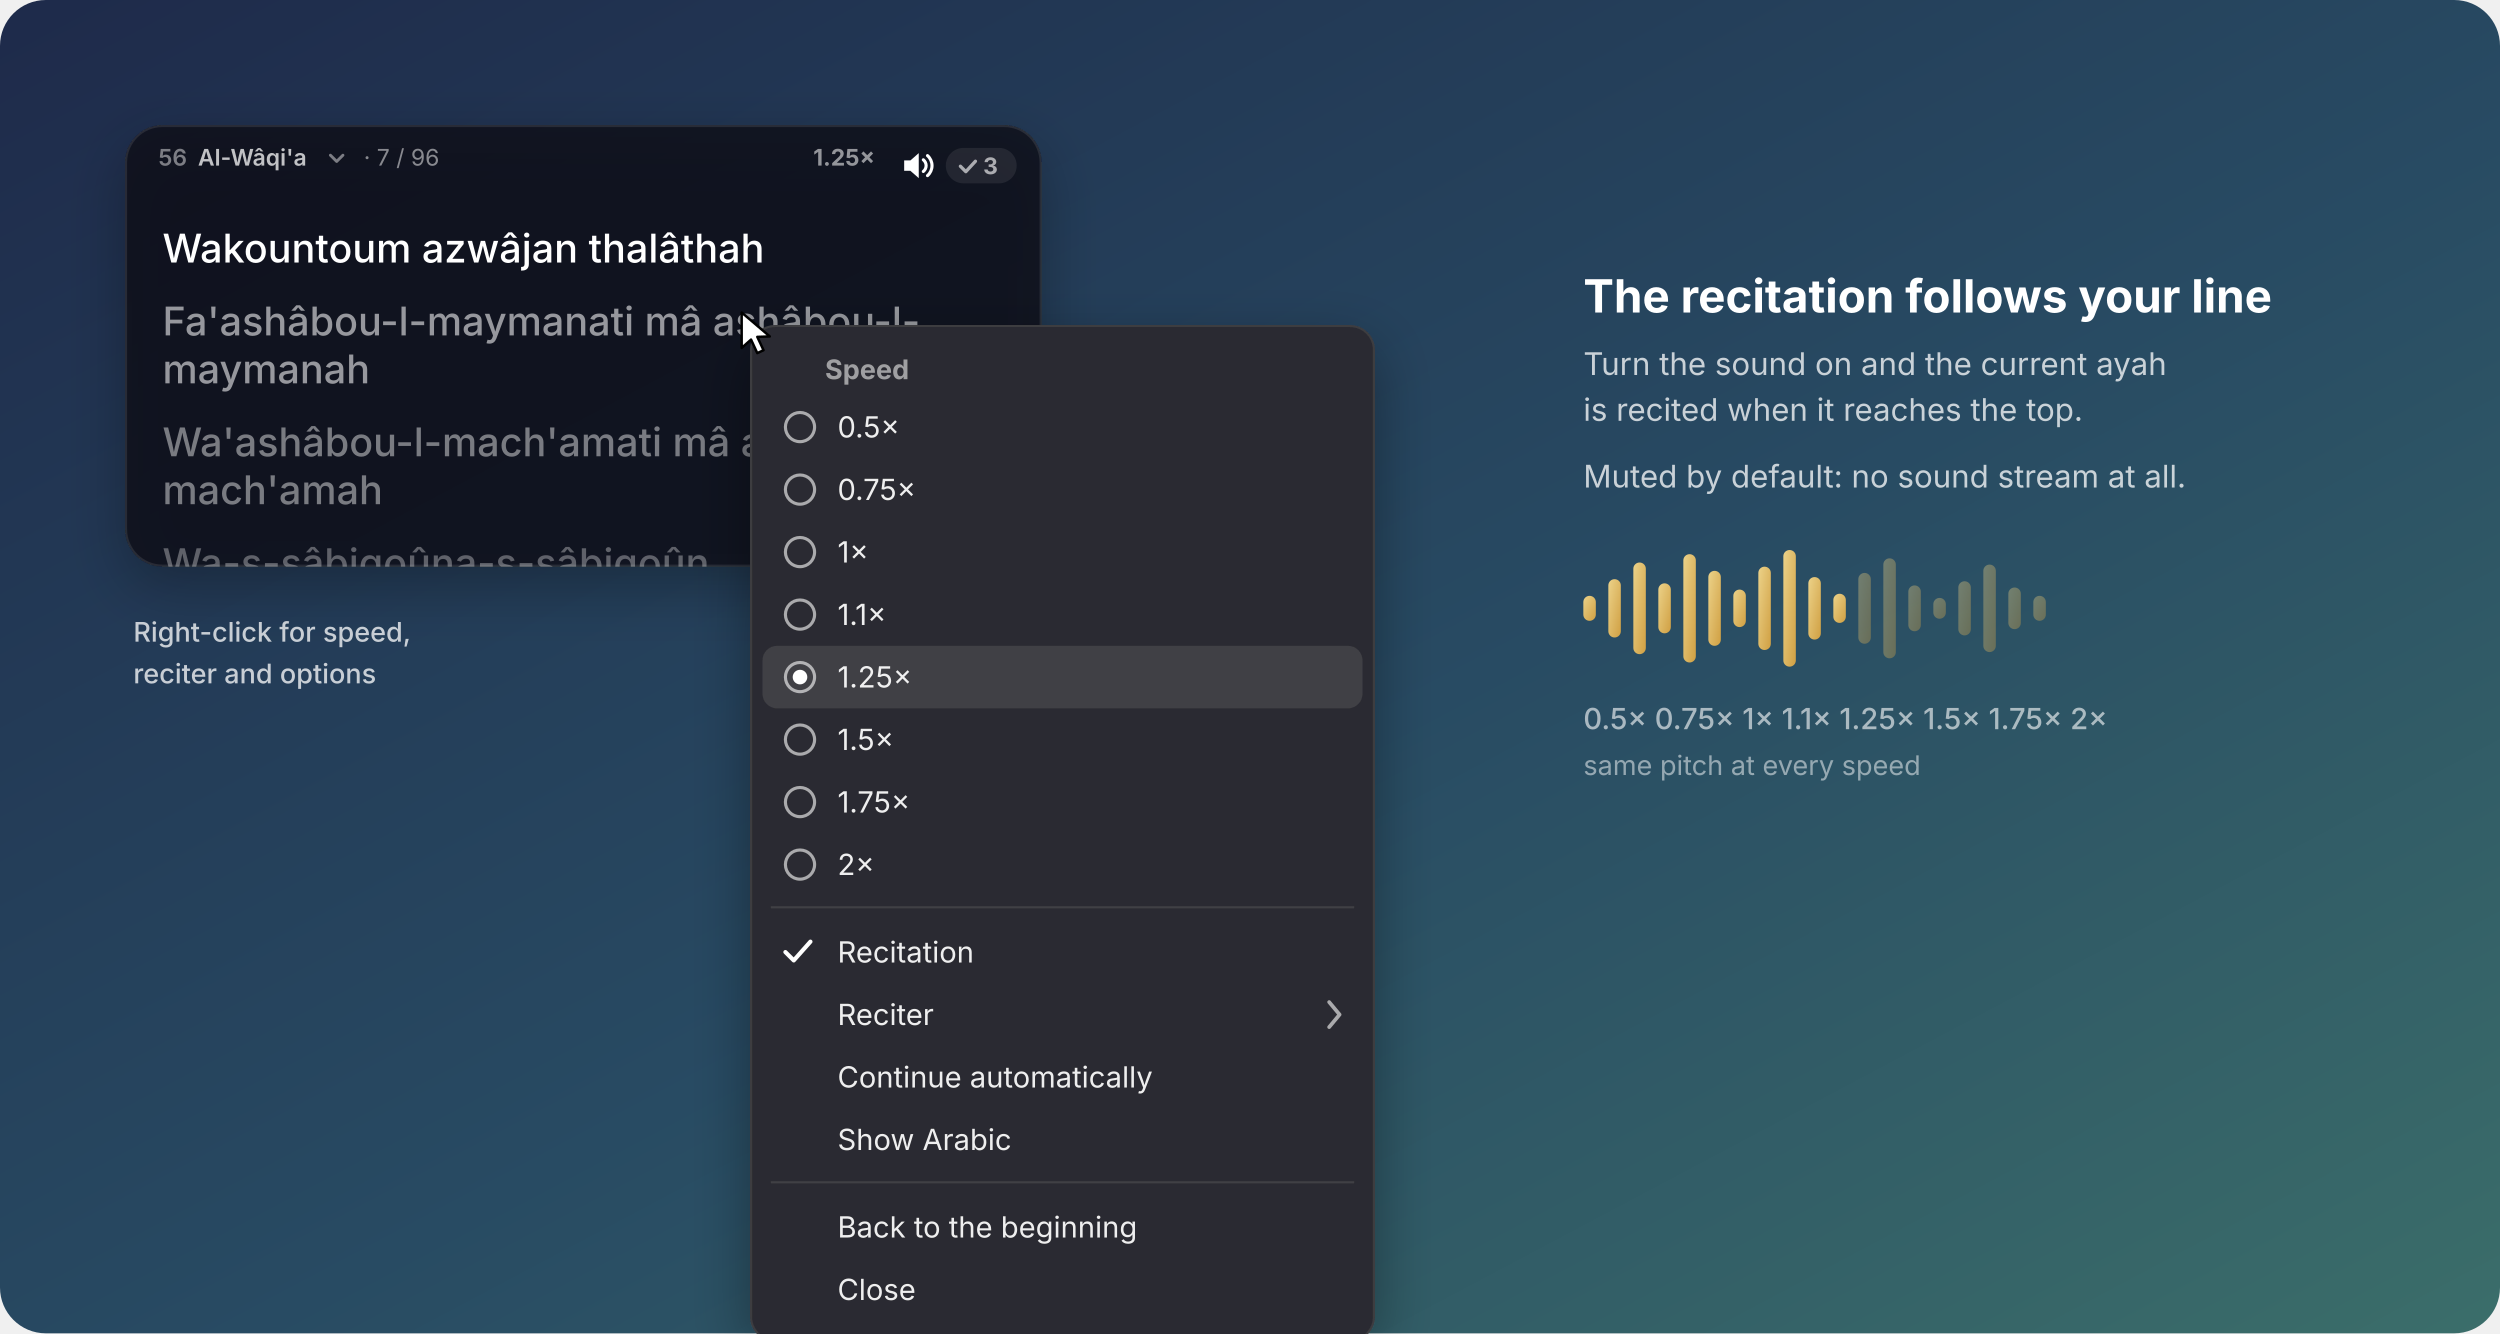
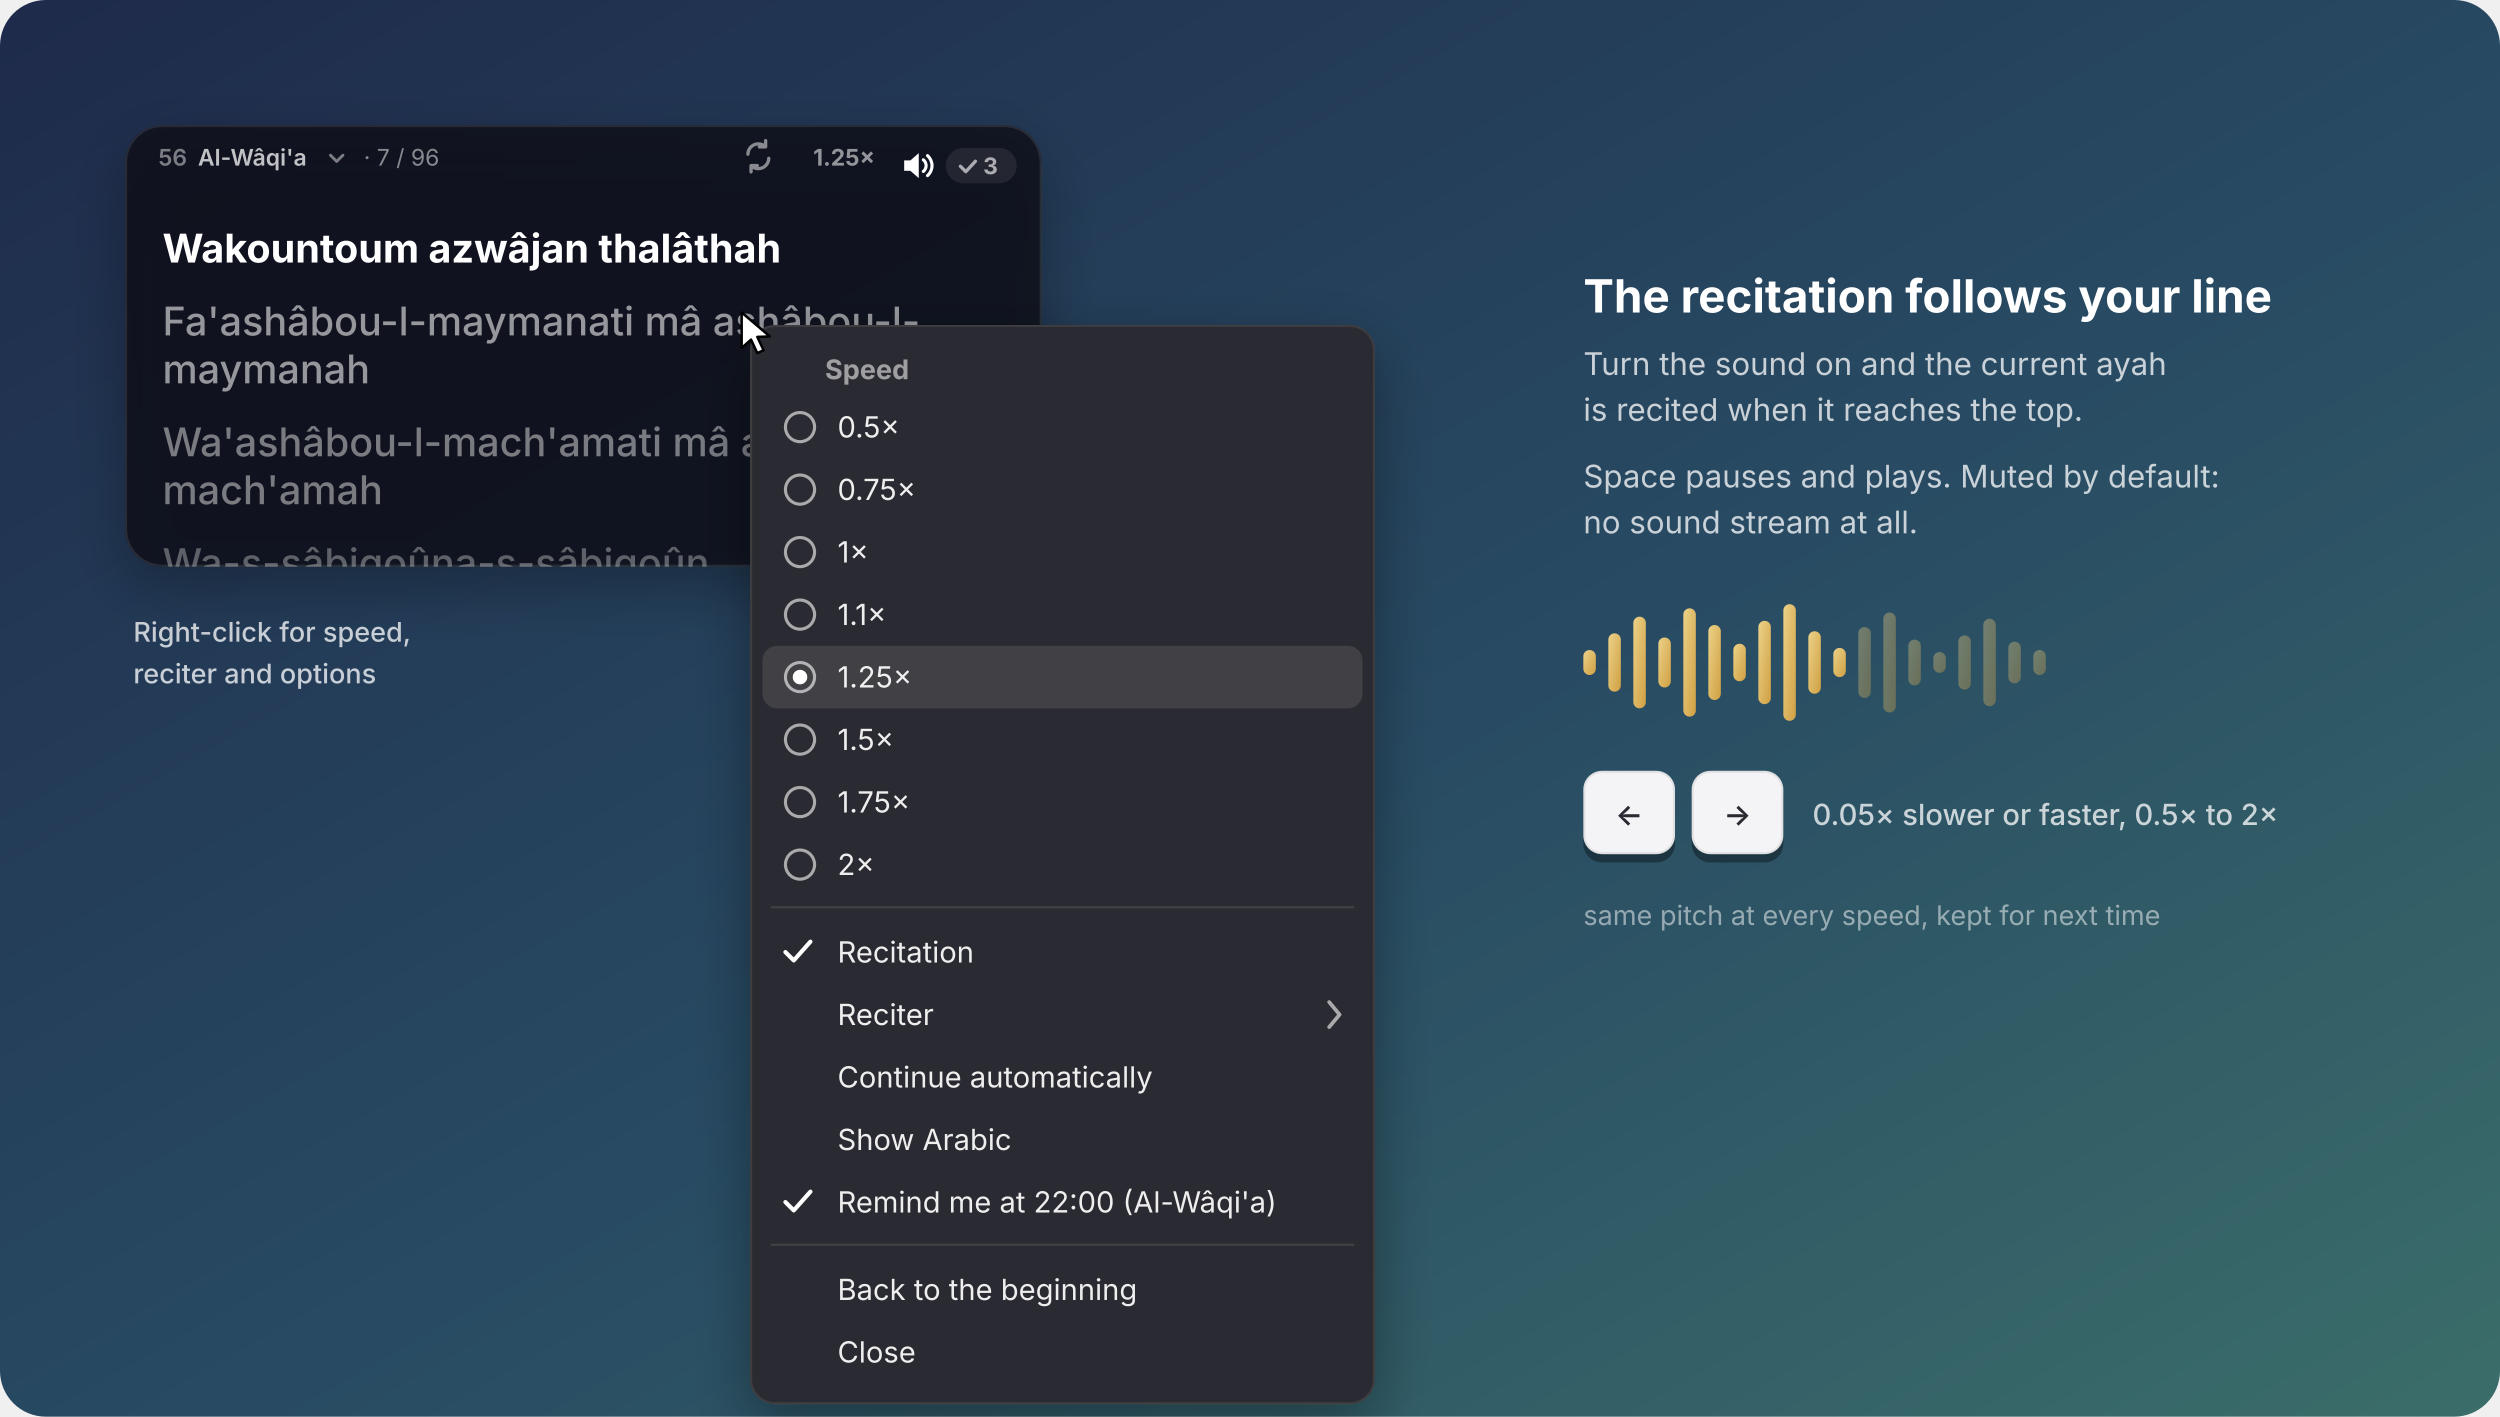
- <svg xmlns="http://www.w3.org/2000/svg" width="1200" height="640" viewBox="0 0 1200 640" role="img" aria-label="The right-click menu: speeds from 0.5× to 2×, Recitation, Reciter, Continue automatically, Show Arabic, Back to the beginning and Close.">
+ <svg xmlns="http://www.w3.org/2000/svg" width="1200" height="680" viewBox="0 0 1200 680" role="img" aria-label="The right-click menu: speeds from 0.5× to 2×, Recitation, Reciter, Continue automatically, Show Arabic, the 22:00 reminder, Back to the beginning and Close. The left and right arrows change the speed by 0.05.">
  <defs>
    <linearGradient id="wall" x1="0" y1="0" x2="1" y2="1">
      <stop offset="0" stop-color="#1e2a4a" />
      <stop offset="0.55" stop-color="#284b63" />
      <stop offset="1" stop-color="#3b6e6a" />
    </linearGradient>
    <radialGradient id="glow" cx="0.78" cy="0.18" r="0.6">
      <stop offset="0" stop-color="#f6d98b" stop-opacity="0.22" />
      <stop offset="1" stop-color="#f6d98b" stop-opacity="0" />
    </radialGradient>
    <linearGradient id="gold" x1="0" y1="0" x2="1" y2="1">
      <stop offset="0" stop-color="#f6d98b" />
      <stop offset="1" stop-color="#d9a441" />
    </linearGradient>
    <filter id="shadow" x="-20%" y="-20%" width="140%" height="160%">
      <feDropShadow dx="0" dy="10" stdDeviation="14" flood-color="#000" flood-opacity="0.35" />
    </filter>
    <filter id="blur" x="-5%" y="-20%" width="110%" height="140%">
      <feGaussianBlur stdDeviation="5" />
    </filter>
    <style>
    text { font-family: Inter, 'Adwaita Sans', Cantarell, 'Segoe UI', system-ui, sans-serif; }
    .mono { font-family: 'Adwaita Mono', 'JetBrains Mono', 'DejaVu Sans Mono', monospace; }
  </style>
  </defs>
-   <rect width="1200" height="640" rx="22" fill="url(#wall)" />
+   <rect width="1200" height="680" rx="22" fill="url(#wall)" />
  <g transform="translate(60,60) scale(1.0)">
    <rect width="440" height="212" rx="18" fill="#101014" fill-opacity="0.80" filter="url(#shadow)" />
    <rect x="0.5" y="0.5" width="439" height="211" rx="17.5" fill="none" stroke="#fff" stroke-opacity="0.10" />
    <clipPath id="clip6060">
      <rect x="0" y="36" width="440" height="176" />
    </clipPath>
    <text x="16" y="19.5" font-size="11" font-weight="600" fill="#fff" fill-opacity="0.45" text-anchor="start">56</text>
    <text x="35" y="19.5" font-size="11" font-weight="600" fill="#fff" fill-opacity="0.74" text-anchor="start">Al-Wâqi'a</text>
    <path d="M98.6 14.5l3 3 3-3" fill="none" stroke="#fff" stroke-opacity="0.45" stroke-width="1.4" stroke-linecap="round" stroke-linejoin="round" />
    <text x="114.6" y="19.5" font-size="11" font-weight="400" fill="#fff" fill-opacity="0.5" text-anchor="start">·  7 / 96</text>
+     <path transform="translate(304,15) scale(1.0)" d="M-5 -1a5 5 0 0 1 8.5-3.5M5 1a5 5 0 0 1-8.5 3.5M3.5-7.5v3h-3M-3.5 7.5v-3h3" fill="none" stroke="#fff" stroke-opacity="0.5" stroke-width="1.60" stroke-linecap="round" stroke-linejoin="round" />
    <text x="360" y="19.5" font-size="11" font-weight="700" fill="#fff" fill-opacity="0.55" text-anchor="end">1.25×</text>
    <g transform="translate(374,12.5)" fill="#fff" fill-opacity="1" stroke="#fff" stroke-opacity="1">
      <path d="M0 4.5h3l4-3.5v12l-4-3.5H0z" stroke="none" />
      <path d="M9.2 4.2a3.6 3.6 0 0 1 0 5.6M11.2 2.2a6.4 6.4 0 0 1 0 9.6" fill="none" stroke-width="1.5" stroke-linecap="round" />
    </g>
    <rect x="394" y="11" width="34" height="17" rx="8.5" fill="#ffffff" fill-opacity="0.08" />
    <path d="M401 19.8l2.6 2.6 4.6-5" fill="none" stroke="#ffffff" stroke-opacity="0.62" stroke-width="1.6" stroke-linecap="round" stroke-linejoin="round" />
    <text x="419" y="23.6" font-size="11" font-weight="700" fill="#ffffff" fill-opacity="0.62" text-anchor="end">3</text>
    <g clip-path="url(#clip6060)">
-       <text x="18" y="66" font-size="19" font-weight="500" fill="#fff" fill-opacity="1" text-anchor="start">Wakountoum azwâjan thalâthah</text>
+       <text x="18" y="66" font-size="19" font-weight="700" fill="#fff" fill-opacity="1" text-anchor="start">Wakountoum azwâjan thalâthah</text>
      <text x="18" y="101" font-size="19" font-weight="500" fill="#fff" fill-opacity="0.56" text-anchor="start">Fa'ashâbou-l-maymanati mâ ashâbou-l-</text>
      <text x="18" y="124" font-size="19" font-weight="500" fill="#fff" fill-opacity="0.56" text-anchor="start">maymanah</text>
      <text x="18" y="159" font-size="19" font-weight="500" fill="#fff" fill-opacity="0.44" text-anchor="start">Wa'ashâbou-l-mach'amati mâ ashâbou-l-</text>
      <text x="18" y="182" font-size="19" font-weight="500" fill="#fff" fill-opacity="0.44" text-anchor="start">mach'amah</text>
      <text x="18" y="217" font-size="19" font-weight="500" fill="#fff" fill-opacity="0.33" text-anchor="start">Wa-s-sâbiqoûna-s-sâbiqoûn</text>
      <text x="18" y="252" font-size="19" font-weight="500" fill="#fff" fill-opacity="0.24" text-anchor="start">Oulâ'ika-l-mouqarraboûn</text>
      <text x="18" y="287" font-size="19" font-weight="500" fill="#fff" fill-opacity="0.24" text-anchor="start">Fî jannâti-n-na'îm</text>
    </g>
  </g>
  <g transform="translate(360,156)" filter="url(#shadow)">
-     <rect width="300" height="488" rx="12" fill="#2b2b31" />
-     <rect x="0.5" y="0.5" width="299" height="487" rx="11.5" fill="none" stroke="#fff" stroke-opacity="0.08" />
+     <rect width="300" height="518" rx="12" fill="#2b2b31" />
+     <rect x="0.5" y="0.5" width="299" height="517" rx="11.5" fill="none" stroke="#fff" stroke-opacity="0.08" />
    <text x="36" y="26" font-size="13" font-weight="700" fill="#fff" fill-opacity="0.55" text-anchor="start">Speed</text>
    <circle cx="24" cy="49" r="7" fill="none" stroke="#fff" stroke-opacity="0.6" stroke-width="1.5" />
    <text x="42" y="54" font-size="14" font-weight="400" fill="#fff" fill-opacity="0.92" text-anchor="start">0.5×</text>
    <circle cx="24" cy="79" r="7" fill="none" stroke="#fff" stroke-opacity="0.6" stroke-width="1.5" />
    <text x="42" y="84" font-size="14" font-weight="400" fill="#fff" fill-opacity="0.92" text-anchor="start">0.75×</text>
    <circle cx="24" cy="109" r="7" fill="none" stroke="#fff" stroke-opacity="0.6" stroke-width="1.5" />
    <text x="42" y="114" font-size="14" font-weight="400" fill="#fff" fill-opacity="0.92" text-anchor="start">1×</text>
    <circle cx="24" cy="139" r="7" fill="none" stroke="#fff" stroke-opacity="0.6" stroke-width="1.5" />
    <text x="42" y="144" font-size="14" font-weight="400" fill="#fff" fill-opacity="0.92" text-anchor="start">1.1×</text>
    <rect x="6" y="154" width="288" height="30" rx="7" fill="#fff" fill-opacity="0.10" />
    <circle cx="24" cy="169" r="7" fill="none" stroke="#fff" stroke-opacity="0.6" stroke-width="1.5" />
    <circle cx="24" cy="169" r="3.5" fill="#fff" />
    <text x="42" y="174" font-size="14" font-weight="400" fill="#fff" fill-opacity="0.92" text-anchor="start">1.25×</text>
    <circle cx="24" cy="199" r="7" fill="none" stroke="#fff" stroke-opacity="0.6" stroke-width="1.5" />
    <text x="42" y="204" font-size="14" font-weight="400" fill="#fff" fill-opacity="0.92" text-anchor="start">1.5×</text>
    <circle cx="24" cy="229" r="7" fill="none" stroke="#fff" stroke-opacity="0.6" stroke-width="1.5" />
    <text x="42" y="234" font-size="14" font-weight="400" fill="#fff" fill-opacity="0.92" text-anchor="start">1.75×</text>
    <circle cx="24" cy="259" r="7" fill="none" stroke="#fff" stroke-opacity="0.6" stroke-width="1.5" />
    <text x="42" y="264" font-size="14" font-weight="400" fill="#fff" fill-opacity="0.92" text-anchor="start">2×</text>
    <rect x="10" y="279" width="280" height="1" fill="#fff" fill-opacity="0.10" />
    <path d="M17 301l4 4 8-9" fill="none" stroke="#fff" stroke-width="2" stroke-linecap="round" stroke-linejoin="round" />
    <text x="42" y="306" font-size="14" font-weight="400" fill="#fff" fill-opacity="0.92" text-anchor="start">Recitation</text>
    <text x="42" y="336" font-size="14" font-weight="400" fill="#fff" fill-opacity="0.92" text-anchor="start">Reciter</text>
    <path d="M278 325l5 6-5 6" fill="none" stroke="#fff" stroke-opacity="0.6" stroke-width="1.8" stroke-linecap="round" stroke-linejoin="round" />
    <text x="42" y="366" font-size="14" font-weight="400" fill="#fff" fill-opacity="0.92" text-anchor="start">Continue automatically</text>
    <text x="42" y="396" font-size="14" font-weight="400" fill="#fff" fill-opacity="0.92" text-anchor="start">Show Arabic</text>
-     <rect x="10" y="411" width="280" height="1" fill="#fff" fill-opacity="0.10" />
-     <text x="42" y="438" font-size="14" font-weight="400" fill="#fff" fill-opacity="0.92" text-anchor="start">Back to the beginning</text>
-     <text x="42" y="468" font-size="14" font-weight="400" fill="#fff" fill-opacity="0.92" text-anchor="start">Close</text>
+     <path d="M17 421l4 4 8-9" fill="none" stroke="#fff" stroke-width="2" stroke-linecap="round" stroke-linejoin="round" />
+     <text x="42" y="426" font-size="14" font-weight="400" fill="#fff" fill-opacity="0.92" text-anchor="start">Remind me at 22:00 (Al-Wâqi'a)</text>
+     <rect x="10" y="441" width="280" height="1" fill="#fff" fill-opacity="0.10" />
+     <text x="42" y="468" font-size="14" font-weight="400" fill="#fff" fill-opacity="0.92" text-anchor="start">Back to the beginning</text>
+     <text x="42" y="498" font-size="14" font-weight="400" fill="#fff" fill-opacity="0.92" text-anchor="start">Close</text>
  </g>
  <path d="M356 150l0 17 4.5-4 3 6.5 3-1.4-3-6.4 6-.2z" fill="#fff" stroke="#000" stroke-width="1.2" stroke-linejoin="round" />
  <text x="64" y="308" font-size="13" font-weight="500" fill="#fff" fill-opacity="0.75" text-anchor="start">Right-click for speed,</text>
  <text x="64" y="328" font-size="13" font-weight="500" fill="#fff" fill-opacity="0.75" text-anchor="start">reciter and options</text>
  <text x="760" y="150" font-size="22" font-weight="700" fill="#fff" fill-opacity="1" text-anchor="start">The recitation follows your line</text>
  <text x="760" y="180" font-size="15" font-weight="400" fill="#fff" fill-opacity="0.75" text-anchor="start">Turn the sound on and the current ayah</text>
  <text x="760" y="202" font-size="15" font-weight="400" fill="#fff" fill-opacity="0.75" text-anchor="start">is recited when it reaches the top.</text>
-   <text x="760" y="234" font-size="15" font-weight="400" fill="#fff" fill-opacity="0.75" text-anchor="start">Muted by default: no sound stream at all.</text>
-   <rect x="760" y="286" width="6" height="12" rx="3" fill="url(#gold)" fill-opacity="0.95" />
-   <rect x="772" y="278" width="6" height="28" rx="3" fill="url(#gold)" fill-opacity="0.95" />
-   <rect x="784" y="270" width="6" height="44" rx="3" fill="url(#gold)" fill-opacity="0.95" />
-   <rect x="796" y="280" width="6" height="24" rx="3" fill="url(#gold)" fill-opacity="0.95" />
-   <rect x="808" y="266" width="6" height="52" rx="3" fill="url(#gold)" fill-opacity="0.95" />
-   <rect x="820" y="274" width="6" height="36" rx="3" fill="url(#gold)" fill-opacity="0.95" />
-   <rect x="832" y="283" width="6" height="18" rx="3" fill="url(#gold)" fill-opacity="0.95" />
-   <rect x="844" y="272" width="6" height="40" rx="3" fill="url(#gold)" fill-opacity="0.95" />
-   <rect x="856" y="264" width="6" height="56" rx="3" fill="url(#gold)" fill-opacity="0.95" />
-   <rect x="868" y="277" width="6" height="30" rx="3" fill="url(#gold)" fill-opacity="0.95" />
-   <rect x="880" y="285" width="6" height="14" rx="3" fill="url(#gold)" fill-opacity="0.95" />
-   <rect x="892" y="275" width="6" height="34" rx="3" fill="url(#gold)" fill-opacity="0.35" />
-   <rect x="904" y="268" width="6" height="48" rx="3" fill="url(#gold)" fill-opacity="0.35" />
-   <rect x="916" y="281" width="6" height="22" rx="3" fill="url(#gold)" fill-opacity="0.35" />
-   <rect x="928" y="287" width="6" height="10" rx="3" fill="url(#gold)" fill-opacity="0.35" />
-   <rect x="940" y="279" width="6" height="26" rx="3" fill="url(#gold)" fill-opacity="0.35" />
-   <rect x="952" y="271" width="6" height="42" rx="3" fill="url(#gold)" fill-opacity="0.35" />
-   <rect x="964" y="282" width="6" height="20" rx="3" fill="url(#gold)" fill-opacity="0.35" />
-   <rect x="976" y="286" width="6" height="12" rx="3" fill="url(#gold)" fill-opacity="0.35" />
-   <text x="760" y="350" font-size="14" font-weight="500" fill="#fff" fill-opacity="0.6" text-anchor="start">0.5×  0.75×  1×  1.1×  1.25×  1.5×  1.75×  2×</text>
-   <text x="760" y="372" font-size="13" font-weight="400" fill="#fff" fill-opacity="0.5" text-anchor="start">same pitch at every speed</text>
+   <text x="760" y="234" font-size="15" font-weight="400" fill="#fff" fill-opacity="0.75" text-anchor="start">Space pauses and plays. Muted by default:</text>
+   <text x="760" y="256" font-size="15" font-weight="400" fill="#fff" fill-opacity="0.75" text-anchor="start">no sound stream at all.</text>
+   <rect x="760" y="312" width="6" height="12" rx="3" fill="url(#gold)" fill-opacity="0.95" />
+   <rect x="772" y="304" width="6" height="28" rx="3" fill="url(#gold)" fill-opacity="0.95" />
+   <rect x="784" y="296" width="6" height="44" rx="3" fill="url(#gold)" fill-opacity="0.95" />
+   <rect x="796" y="306" width="6" height="24" rx="3" fill="url(#gold)" fill-opacity="0.95" />
+   <rect x="808" y="292" width="6" height="52" rx="3" fill="url(#gold)" fill-opacity="0.95" />
+   <rect x="820" y="300" width="6" height="36" rx="3" fill="url(#gold)" fill-opacity="0.95" />
+   <rect x="832" y="309" width="6" height="18" rx="3" fill="url(#gold)" fill-opacity="0.95" />
+   <rect x="844" y="298" width="6" height="40" rx="3" fill="url(#gold)" fill-opacity="0.95" />
+   <rect x="856" y="290" width="6" height="56" rx="3" fill="url(#gold)" fill-opacity="0.95" />
+   <rect x="868" y="303" width="6" height="30" rx="3" fill="url(#gold)" fill-opacity="0.95" />
+   <rect x="880" y="311" width="6" height="14" rx="3" fill="url(#gold)" fill-opacity="0.95" />
+   <rect x="892" y="301" width="6" height="34" rx="3" fill="url(#gold)" fill-opacity="0.35" />
+   <rect x="904" y="294" width="6" height="48" rx="3" fill="url(#gold)" fill-opacity="0.35" />
+   <rect x="916" y="307" width="6" height="22" rx="3" fill="url(#gold)" fill-opacity="0.35" />
+   <rect x="928" y="313" width="6" height="10" rx="3" fill="url(#gold)" fill-opacity="0.35" />
+   <rect x="940" y="305" width="6" height="26" rx="3" fill="url(#gold)" fill-opacity="0.35" />
+   <rect x="952" y="297" width="6" height="42" rx="3" fill="url(#gold)" fill-opacity="0.35" />
+   <rect x="964" y="308" width="6" height="20" rx="3" fill="url(#gold)" fill-opacity="0.35" />
+   <rect x="976" y="312" width="6" height="12" rx="3" fill="url(#gold)" fill-opacity="0.35" />
+   <g transform="translate(760,370)">
+     <rect x="0" y="4" width="44" height="40" rx="9" fill="#000" fill-opacity="0.35" />
+     <rect x="0" y="0" width="44" height="40" rx="9" fill="#f4f4f6" />
+     <rect x="0.5" y="0.5" width="43" height="39" rx="8.5" fill="none" stroke="#000" stroke-opacity="0.08" />
+     <text x="22.0" y="26" font-size="14" font-weight="600" fill="#2a2a33" fill-opacity="1" text-anchor="middle">←</text>
+   </g>
+   <g transform="translate(812,370)">
+     <rect x="0" y="4" width="44" height="40" rx="9" fill="#000" fill-opacity="0.35" />
+     <rect x="0" y="0" width="44" height="40" rx="9" fill="#f4f4f6" />
+     <rect x="0.5" y="0.5" width="43" height="39" rx="8.5" fill="none" stroke="#000" stroke-opacity="0.08" />
+     <text x="22.0" y="26" font-size="14" font-weight="600" fill="#2a2a33" fill-opacity="1" text-anchor="middle">→</text>
+   </g>
+   <text x="870" y="396" font-size="14" font-weight="500" fill="#fff" fill-opacity="0.75" text-anchor="start">0.05× slower or faster, 0.5× to 2×</text>
+   <text x="760" y="444" font-size="13" font-weight="400" fill="#fff" fill-opacity="0.5" text-anchor="start">same pitch at every speed, kept for next time</text>
</svg>
